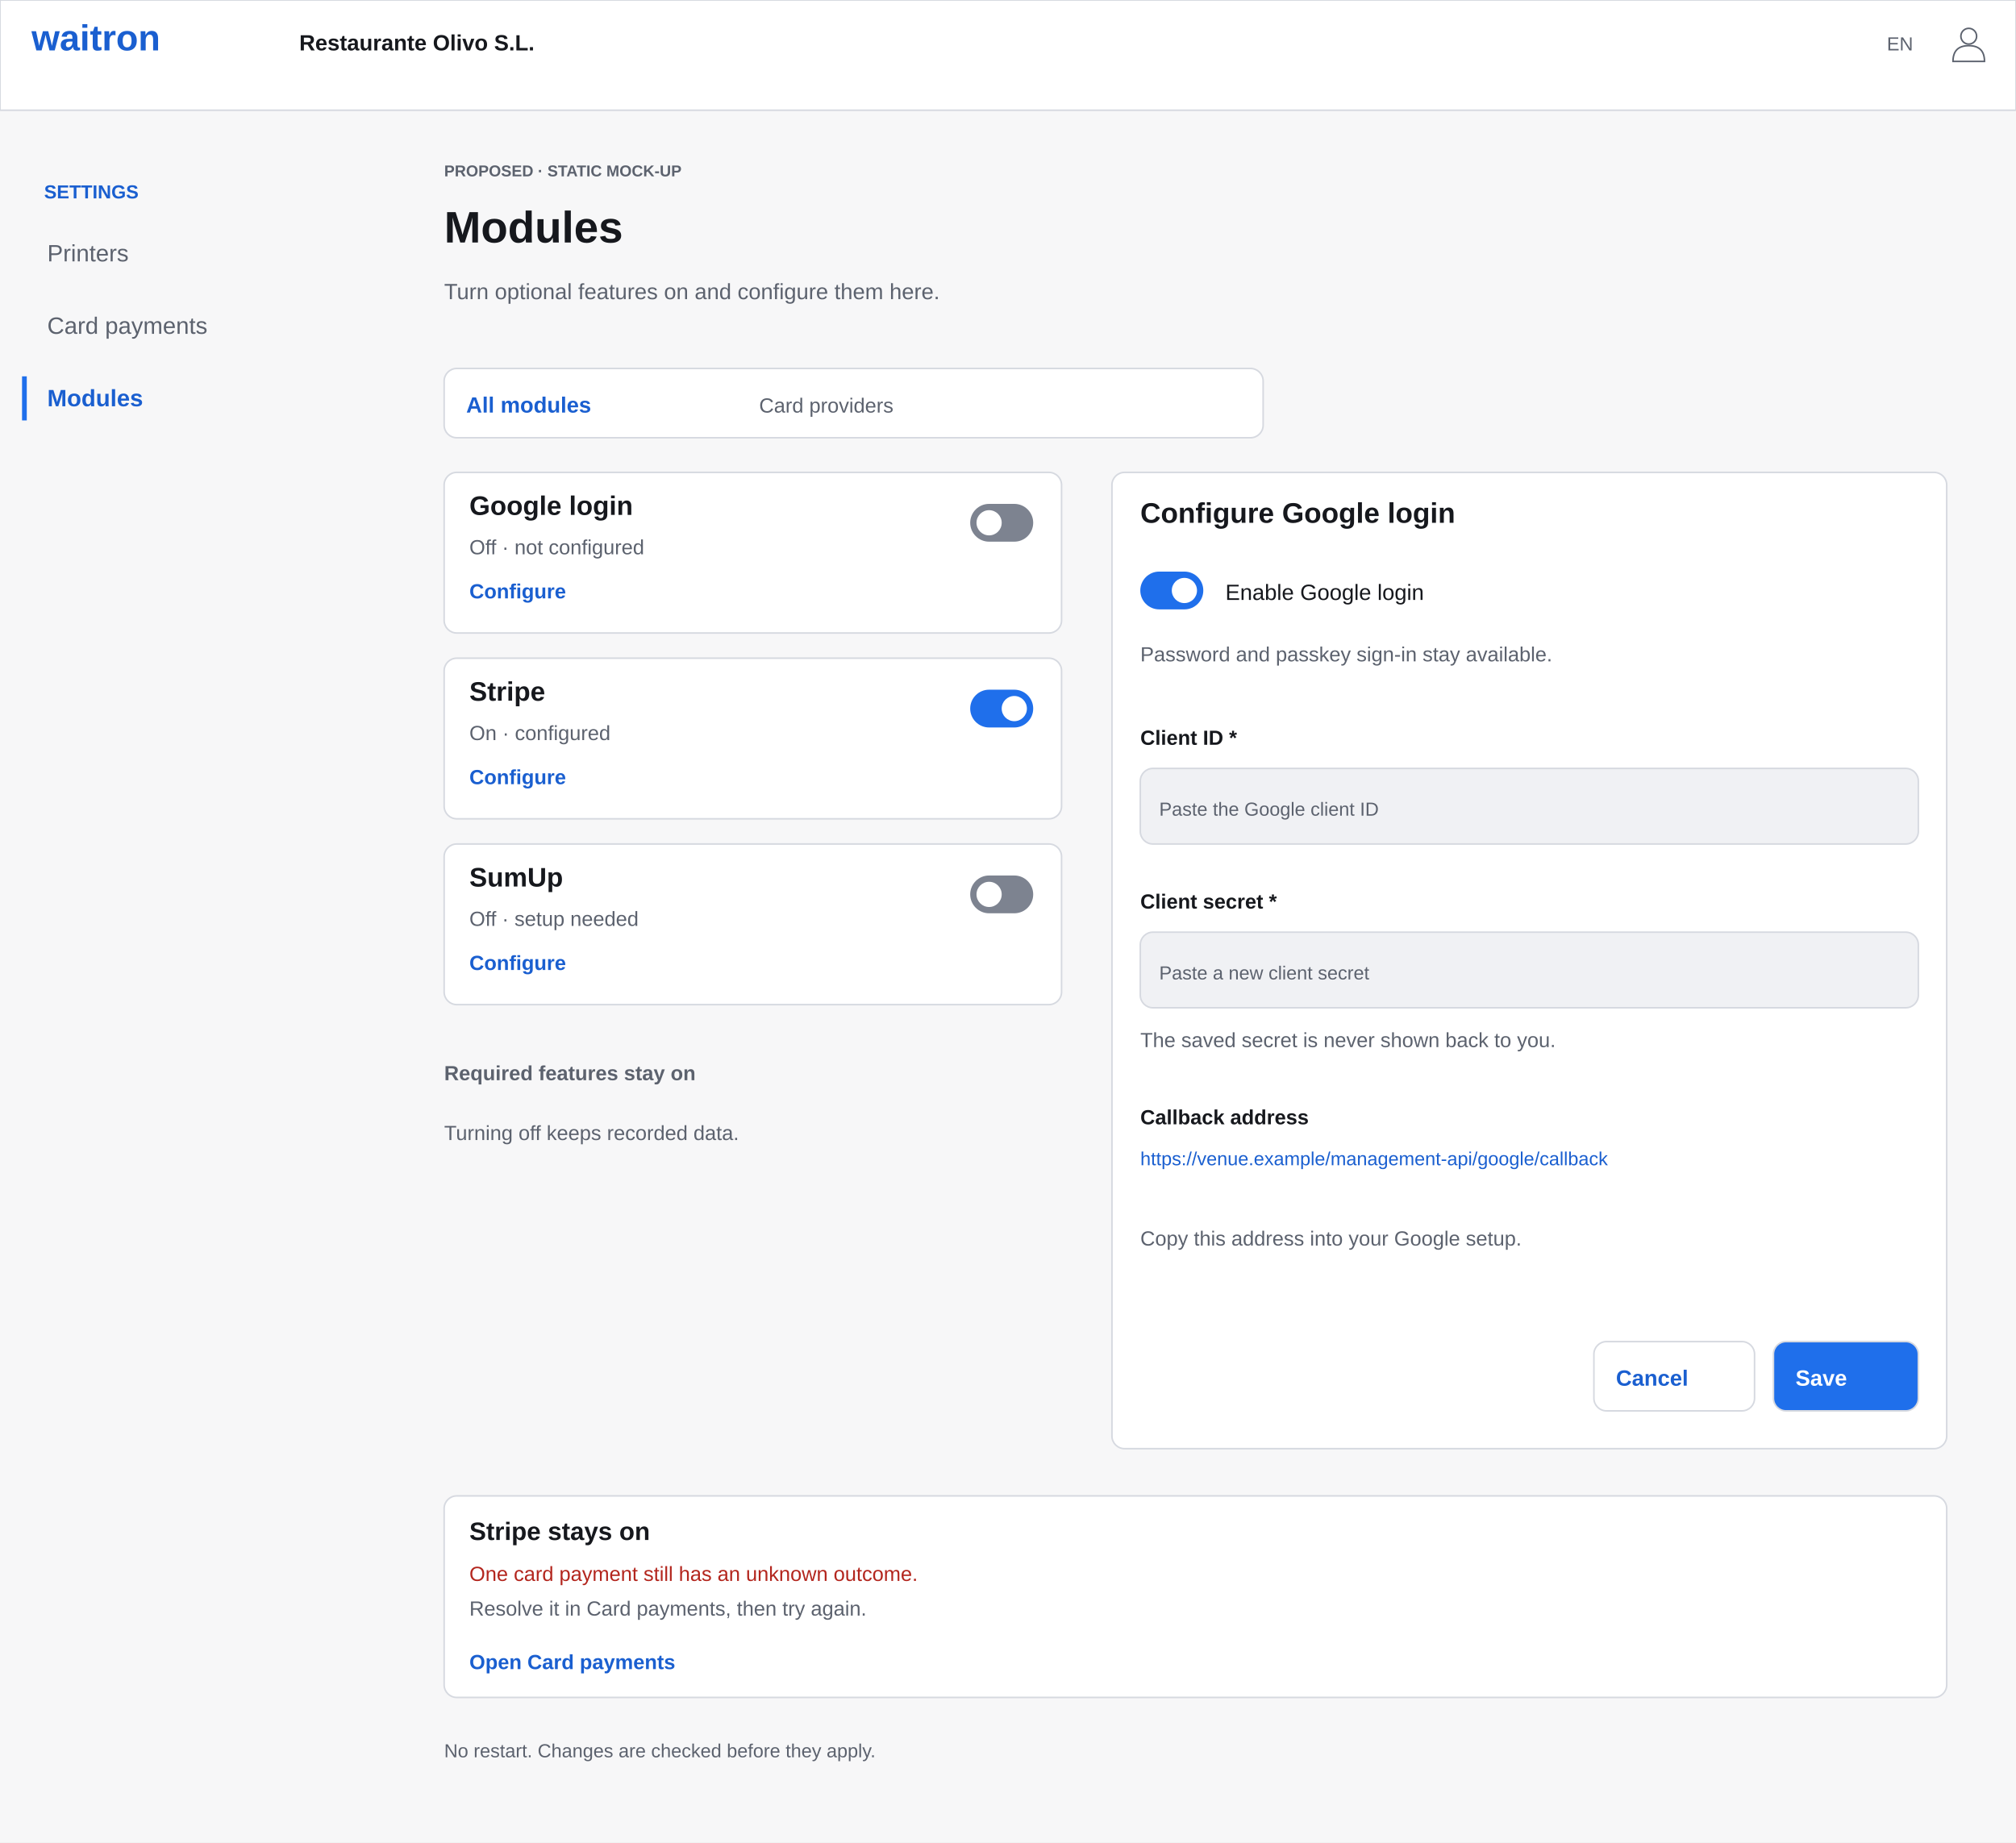
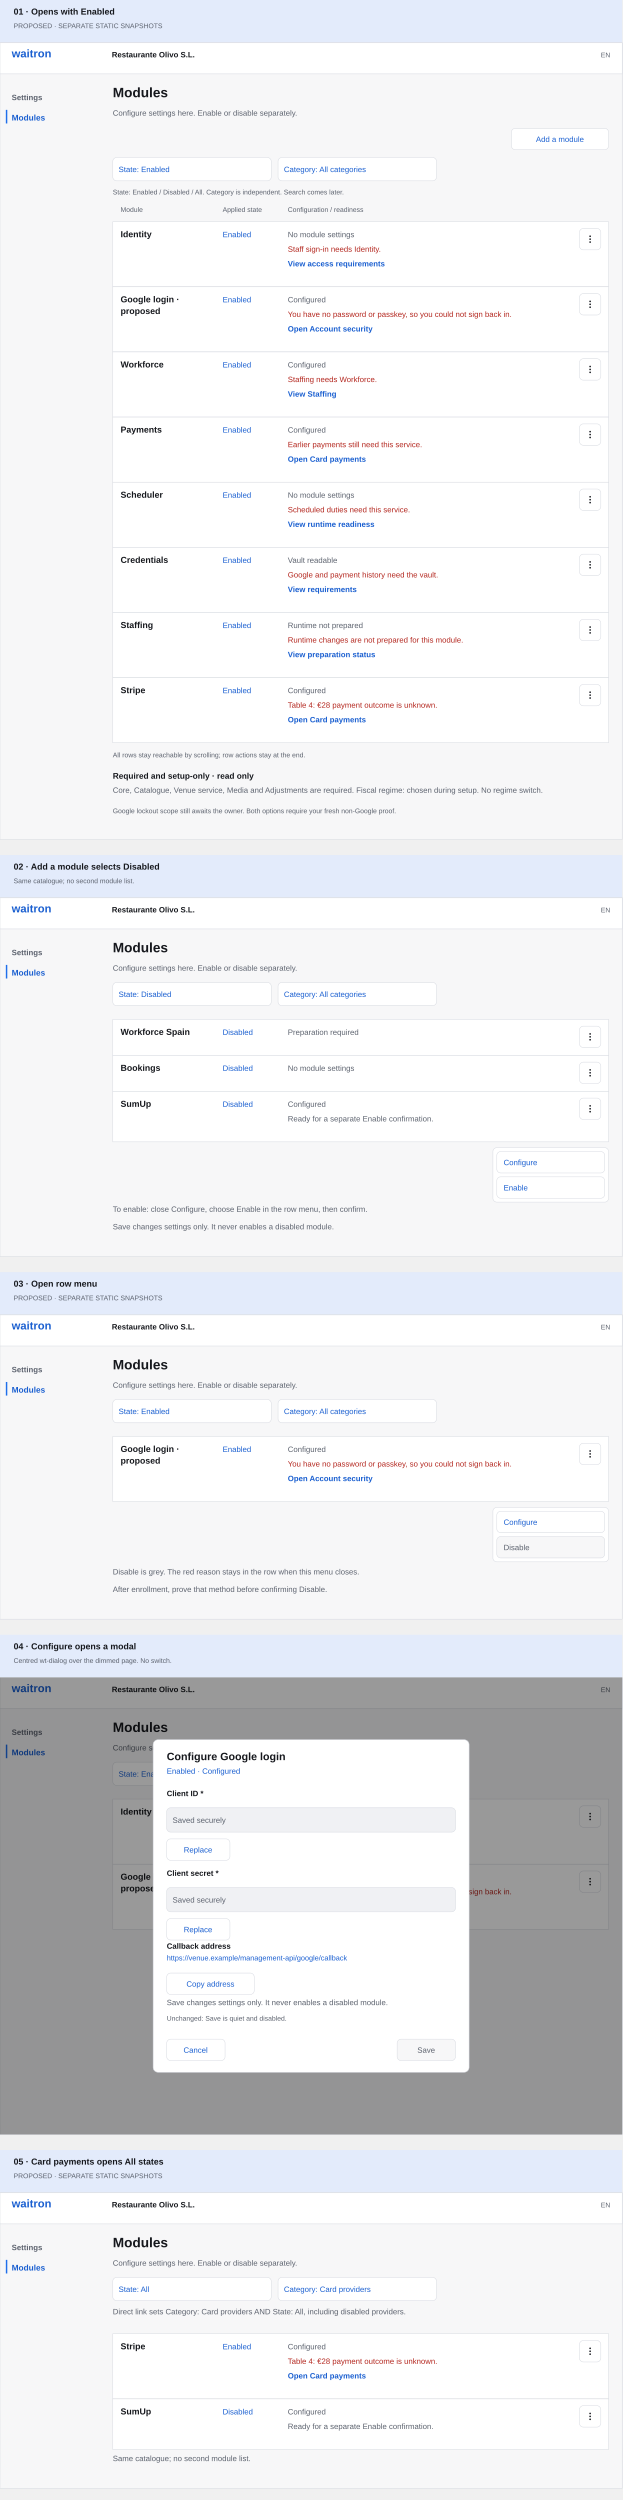
- <svg xmlns="http://www.w3.org/2000/svg" width="1280" height="1170" viewBox="0 0 1280 1170">
+ <svg xmlns="http://www.w3.org/2000/svg" width="1280" height="5143" viewBox="0 0 1280 5143">
  <g font-family="Arial, sans-serif">
-     <rect x="0" y="0" width="1280" height="1170" rx="0" fill="#f7f7f8" />
-     <rect x="0" y="0" width="1280" height="70" rx="0" fill="#ffffff" stroke="#d6d9e0" />
-     <text x="20" y="32" font-size="23" fill="#1a5fd0" font-weight="600">waitron</text>
-     <text x="190" y="32" font-size="14" fill="#16181d" font-weight="600">Restaurante Olivo S.L.</text>
-     <text x="1198" y="32" font-size="12" fill="#5c626e">EN</text>
-     <circle cx="1250" cy="23" r="5" fill="none" stroke="#5c626e" />
-     <path d="M1240,39 Q1240,29 1250,29 Q1260,29 1260,39 Z" fill="none" stroke="#5c626e" />
-     <text x="28" y="126" font-size="12" fill="#1a5fd0" font-weight="600">SETTINGS</text>
-     <text x="30" y="166" font-size="15" fill="#5c626e">Printers</text>
-     <text x="30" y="212" font-size="15" fill="#5c626e">Card payments</text>
-     <text x="30" y="258" font-size="15" fill="#1a5fd0" font-weight="600">Modules</text>
-     <rect x="14" y="239" width="3" height="28" rx="0" fill="#1f6feb" />
-     <text x="282" y="112" font-size="10" fill="#5c626e" font-weight="600">PROPOSED · STATIC MOCK-UP</text>
-     <text x="282" y="154" font-size="28" fill="#16181d" font-weight="600">Modules</text>
-     <text x="282" y="190" font-size="14" fill="#5c626e">Turn optional features on and configure them here.</text>
-     <rect x="282" y="234" width="520" height="44" rx="8" fill="#ffffff" stroke="#d6d9e0" />
-     <text x="296" y="262" font-size="14" fill="#1a5fd0" font-weight="600">All modules</text>
-     <text x="482" y="262" font-size="13" fill="#5c626e">Card providers</text>
-     <rect x="282" y="300" width="392" height="102" rx="8" fill="#ffffff" stroke="#d6d9e0" />
-     <text x="298" y="327" font-size="17" fill="#16181d" font-weight="600">Google login</text>
-     <text x="298" y="352" font-size="13" fill="#5c626e">Off · not configured</text>
-     <text x="298" y="380" font-size="13" fill="#1a5fd0" font-weight="600">Configure</text>
-     <rect x="616" y="320" width="40" height="24" rx="12" fill="#7d8390" />
-     <circle cx="628" cy="332" r="8" fill="#ffffff" />
-     <rect x="282" y="418" width="392" height="102" rx="8" fill="#ffffff" stroke="#d6d9e0" />
-     <text x="298" y="445" font-size="17" fill="#16181d" font-weight="600">Stripe</text>
-     <text x="298" y="470" font-size="13" fill="#5c626e">On · configured</text>
-     <text x="298" y="498" font-size="13" fill="#1a5fd0" font-weight="600">Configure</text>
-     <rect x="616" y="438" width="40" height="24" rx="12" fill="#1f6feb" />
-     <circle cx="644" cy="450" r="8" fill="#ffffff" />
-     <rect x="282" y="536" width="392" height="102" rx="8" fill="#ffffff" stroke="#d6d9e0" />
-     <text x="298" y="563" font-size="17" fill="#16181d" font-weight="600">SumUp</text>
-     <text x="298" y="588" font-size="13" fill="#5c626e">Off · setup needed</text>
-     <text x="298" y="616" font-size="13" fill="#1a5fd0" font-weight="600">Configure</text>
-     <rect x="616" y="556" width="40" height="24" rx="12" fill="#7d8390" />
-     <circle cx="628" cy="568" r="8" fill="#ffffff" />
-     <text x="282" y="686" font-size="13" fill="#5c626e" font-weight="600">Required features stay on</text>
-     <text x="282" y="724" font-size="13" fill="#5c626e">Turning off keeps recorded data.</text>
-     <rect x="706" y="300" width="530" height="620" rx="8" fill="#ffffff" stroke="#d6d9e0" />
-     <text x="724" y="332" font-size="18" fill="#16181d" font-weight="600">Configure Google login</text>
-     <rect x="724" y="363" width="40" height="24" rx="12" fill="#1f6feb" />
-     <circle cx="752" cy="375" r="8" fill="#ffffff" />
-     <text x="778" y="381" font-size="14" fill="#16181d">Enable Google login</text>
-     <text x="724" y="420" font-size="13" fill="#5c626e">Password and passkey sign-in stay available.</text>
-     <text x="724" y="473" font-size="13" fill="#16181d" font-weight="600">Client ID *</text>
-     <rect x="724" y="488" width="494" height="48" rx="8" fill="#f0f1f4" stroke="#d6d9e0" />
-     <text x="736" y="518" font-size="12" fill="#5c626e">Paste the Google client ID</text>
-     <text x="724" y="577" font-size="13" fill="#16181d" font-weight="600">Client secret *</text>
-     <rect x="724" y="592" width="494" height="48" rx="8" fill="#f0f1f4" stroke="#d6d9e0" />
-     <text x="736" y="622" font-size="12" fill="#5c626e">Paste a new client secret</text>
-     <text x="724" y="665" font-size="13" fill="#5c626e">The saved secret is never shown back to you.</text>
-     <text x="724" y="714" font-size="13" fill="#16181d" font-weight="600">Callback address</text>
-     <text x="724" y="740" font-size="12" fill="#1a5fd0">https://venue.example/management-api/google/callback</text>
-     <text x="724" y="791" font-size="13" fill="#5c626e">Copy this address into your Google setup.</text>
-     <rect x="1012" y="852" width="102" height="44" rx="8" fill="#ffffff" stroke="#d6d9e0" />
-     <text x="1026" y="880" font-size="14" fill="#1a5fd0" font-weight="600">Cancel</text>
-     <rect x="1126" y="852" width="92" height="44" rx="8" fill="#1f6feb" stroke="#d6d9e0" />
-     <text x="1140" y="880" font-size="14" fill="#ffffff" font-weight="600">Save</text>
-     <rect x="282" y="950" width="954" height="128" rx="8" fill="#ffffff" stroke="#d6d9e0" />
-     <text x="298" y="978" font-size="16" fill="#16181d" font-weight="600">Stripe stays on</text>
-     <text x="298" y="1004" font-size="13" fill="#b3261e">One card payment still has an unknown outcome.</text>
-     <text x="298" y="1026" font-size="13" fill="#5c626e">Resolve it in Card payments, then try again.</text>
-     <text x="298" y="1060" font-size="13" fill="#1a5fd0" font-weight="600">Open Card payments</text>
-     <text x="282" y="1116" font-size="12" fill="#5c626e">No restart. Changes are checked before they apply.</text>
+     <rect x="0" y="0" width="1280" height="88" rx="0" fill="#e3ebfb" />
+     <text x="28" y="30" font-size="18" fill="#16181d" font-weight="600">01 · Opens with Enabled</text>
+     <text x="28" y="58" font-size="14" fill="#5c626e">PROPOSED · SEPARATE STATIC SNAPSHOTS</text>
+     <rect x="0" y="88" width="1280" height="1639" rx="0" fill="#f7f7f8" stroke="#d6d9e0" />
+     <rect x="0" y="88" width="1280" height="64" rx="0" fill="#ffffff" stroke="#d6d9e0" />
+     <text x="24" y="118" font-size="23" fill="#1a5fd0" font-weight="600">waitron</text>
+     <text x="230" y="118" font-size="16" fill="#16181d" font-weight="600">Restaurante Olivo S.L.</text>
+     <text x="1236" y="118" font-size="14" fill="#5c626e">EN</text>
+     <text x="24" y="206" font-size="16" fill="#5c626e" font-weight="600">Settings</text>
+     <text x="24" y="248" font-size="17" fill="#1a5fd0" font-weight="600">Modules</text>
+     <rect x="12" y="226" width="3" height="28" rx="0" fill="#1f6feb" />
+     <text x="232" y="200" font-size="28" fill="#16181d" font-weight="600">Modules</text>
+     <text x="232" y="238" font-size="16" fill="#5c626e">Configure settings here. Enable or disable separately.</text>
+     <rect x="1052" y="264" width="200" height="44" rx="8" fill="#ffffff" stroke="#d6d9e0" />
+     <text x="1102.5" y="292" font-size="16" fill="#1a5fd0">Add a module</text>
+     <rect x="232" y="324" width="326" height="48" rx="8" fill="#ffffff" stroke="#d6d9e0" />
+     <text x="244" y="354" font-size="16" fill="#1a5fd0">State: Enabled</text>
+     <rect x="572" y="324" width="326" height="48" rx="8" fill="#ffffff" stroke="#d6d9e0" />
+     <text x="584" y="354" font-size="16" fill="#1a5fd0">Category: All categories</text>
+     <text x="232" y="400" font-size="14" fill="#5c626e">State: Enabled / Disabled / All. Category is independent. Search comes later.</text>
+     <text x="248" y="436" font-size="14" fill="#5c626e">Module</text>
+     <text x="458" y="436" font-size="14" fill="#5c626e">Applied state</text>
+     <text x="592" y="436" font-size="14" fill="#5c626e">Configuration / readiness</text>
+     <rect x="232" y="456" width="1020" height="134" rx="0" fill="#ffffff" stroke="#d6d9e0" />
+     <text x="248" y="488" font-size="18" fill="#16181d" font-weight="600">Identity</text>
+     <text x="458" y="488" font-size="16" fill="#1a5fd0">Enabled</text>
+     <text x="592" y="488" font-size="16" fill="#5c626e">No module settings</text>
+     <text x="592" y="518" font-size="16" fill="#b3261e">Staff sign-in needs Identity.</text>
+     <text x="592" y="548" font-size="16" fill="#1a5fd0" font-weight="600">View access requirements</text>
+     <rect x="1192" y="470" width="44" height="44" rx="8" fill="#ffffff" stroke="#d6d9e0" />
+     <circle cx="1214" cy="486" r="1.8" fill="#16181d" />
+     <circle cx="1214" cy="492" r="1.8" fill="#16181d" />
+     <circle cx="1214" cy="498" r="1.8" fill="#16181d" />
+     <rect x="232" y="590" width="1020" height="134" rx="0" fill="#ffffff" stroke="#d6d9e0" />
+     <text x="248" y="622" font-size="18" fill="#16181d" font-weight="600">Google login ·</text>
+     <text x="248" y="646" font-size="18" fill="#16181d" font-weight="600">proposed</text>
+     <text x="458" y="622" font-size="16" fill="#1a5fd0">Enabled</text>
+     <text x="592" y="622" font-size="16" fill="#5c626e">Configured</text>
+     <text x="592" y="652" font-size="16" fill="#b3261e">You have no password or passkey, so you could not sign back in.</text>
+     <text x="592" y="682" font-size="16" fill="#1a5fd0" font-weight="600">Open Account security</text>
+     <rect x="1192" y="604" width="44" height="44" rx="8" fill="#ffffff" stroke="#d6d9e0" />
+     <circle cx="1214" cy="620" r="1.8" fill="#16181d" />
+     <circle cx="1214" cy="626" r="1.8" fill="#16181d" />
+     <circle cx="1214" cy="632" r="1.8" fill="#16181d" />
+     <rect x="232" y="724" width="1020" height="134" rx="0" fill="#ffffff" stroke="#d6d9e0" />
+     <text x="248" y="756" font-size="18" fill="#16181d" font-weight="600">Workforce</text>
+     <text x="458" y="756" font-size="16" fill="#1a5fd0">Enabled</text>
+     <text x="592" y="756" font-size="16" fill="#5c626e">Configured</text>
+     <text x="592" y="786" font-size="16" fill="#b3261e">Staffing needs Workforce.</text>
+     <text x="592" y="816" font-size="16" fill="#1a5fd0" font-weight="600">View Staffing</text>
+     <rect x="1192" y="738" width="44" height="44" rx="8" fill="#ffffff" stroke="#d6d9e0" />
+     <circle cx="1214" cy="754" r="1.8" fill="#16181d" />
+     <circle cx="1214" cy="760" r="1.8" fill="#16181d" />
+     <circle cx="1214" cy="766" r="1.8" fill="#16181d" />
+     <rect x="232" y="858" width="1020" height="134" rx="0" fill="#ffffff" stroke="#d6d9e0" />
+     <text x="248" y="890" font-size="18" fill="#16181d" font-weight="600">Payments</text>
+     <text x="458" y="890" font-size="16" fill="#1a5fd0">Enabled</text>
+     <text x="592" y="890" font-size="16" fill="#5c626e">Configured</text>
+     <text x="592" y="920" font-size="16" fill="#b3261e">Earlier payments still need this service.</text>
+     <text x="592" y="950" font-size="16" fill="#1a5fd0" font-weight="600">Open Card payments</text>
+     <rect x="1192" y="872" width="44" height="44" rx="8" fill="#ffffff" stroke="#d6d9e0" />
+     <circle cx="1214" cy="888" r="1.8" fill="#16181d" />
+     <circle cx="1214" cy="894" r="1.8" fill="#16181d" />
+     <circle cx="1214" cy="900" r="1.8" fill="#16181d" />
+     <rect x="232" y="992" width="1020" height="134" rx="0" fill="#ffffff" stroke="#d6d9e0" />
+     <text x="248" y="1024" font-size="18" fill="#16181d" font-weight="600">Scheduler</text>
+     <text x="458" y="1024" font-size="16" fill="#1a5fd0">Enabled</text>
+     <text x="592" y="1024" font-size="16" fill="#5c626e">No module settings</text>
+     <text x="592" y="1054" font-size="16" fill="#b3261e">Scheduled duties need this service.</text>
+     <text x="592" y="1084" font-size="16" fill="#1a5fd0" font-weight="600">View runtime readiness</text>
+     <rect x="1192" y="1006" width="44" height="44" rx="8" fill="#ffffff" stroke="#d6d9e0" />
+     <circle cx="1214" cy="1022" r="1.8" fill="#16181d" />
+     <circle cx="1214" cy="1028" r="1.8" fill="#16181d" />
+     <circle cx="1214" cy="1034" r="1.8" fill="#16181d" />
+     <rect x="232" y="1126" width="1020" height="134" rx="0" fill="#ffffff" stroke="#d6d9e0" />
+     <text x="248" y="1158" font-size="18" fill="#16181d" font-weight="600">Credentials</text>
+     <text x="458" y="1158" font-size="16" fill="#1a5fd0">Enabled</text>
+     <text x="592" y="1158" font-size="16" fill="#5c626e">Vault readable</text>
+     <text x="592" y="1188" font-size="16" fill="#b3261e">Google and payment history need the vault.</text>
+     <text x="592" y="1218" font-size="16" fill="#1a5fd0" font-weight="600">View requirements</text>
+     <rect x="1192" y="1140" width="44" height="44" rx="8" fill="#ffffff" stroke="#d6d9e0" />
+     <circle cx="1214" cy="1156" r="1.8" fill="#16181d" />
+     <circle cx="1214" cy="1162" r="1.8" fill="#16181d" />
+     <circle cx="1214" cy="1168" r="1.8" fill="#16181d" />
+     <rect x="232" y="1260" width="1020" height="134" rx="0" fill="#ffffff" stroke="#d6d9e0" />
+     <text x="248" y="1292" font-size="18" fill="#16181d" font-weight="600">Staffing</text>
+     <text x="458" y="1292" font-size="16" fill="#1a5fd0">Enabled</text>
+     <text x="592" y="1292" font-size="16" fill="#5c626e">Runtime not prepared</text>
+     <text x="592" y="1322" font-size="16" fill="#b3261e">Runtime changes are not prepared for this module.</text>
+     <text x="592" y="1352" font-size="16" fill="#1a5fd0" font-weight="600">View preparation status</text>
+     <rect x="1192" y="1274" width="44" height="44" rx="8" fill="#ffffff" stroke="#d6d9e0" />
+     <circle cx="1214" cy="1290" r="1.8" fill="#16181d" />
+     <circle cx="1214" cy="1296" r="1.8" fill="#16181d" />
+     <circle cx="1214" cy="1302" r="1.8" fill="#16181d" />
+     <rect x="232" y="1394" width="1020" height="134" rx="0" fill="#ffffff" stroke="#d6d9e0" />
+     <text x="248" y="1426" font-size="18" fill="#16181d" font-weight="600">Stripe</text>
+     <text x="458" y="1426" font-size="16" fill="#1a5fd0">Enabled</text>
+     <text x="592" y="1426" font-size="16" fill="#5c626e">Configured</text>
+     <text x="592" y="1456" font-size="16" fill="#b3261e">Table 4: €28 payment outcome is unknown.</text>
+     <text x="592" y="1486" font-size="16" fill="#1a5fd0" font-weight="600">Open Card payments</text>
+     <rect x="1192" y="1408" width="44" height="44" rx="8" fill="#ffffff" stroke="#d6d9e0" />
+     <circle cx="1214" cy="1424" r="1.8" fill="#16181d" />
+     <circle cx="1214" cy="1430" r="1.8" fill="#16181d" />
+     <circle cx="1214" cy="1436" r="1.8" fill="#16181d" />
+     <text x="232" y="1558" font-size="14" fill="#5c626e">All rows stay reachable by scrolling; row actions stay at the end.</text>
+     <text x="232" y="1602" font-size="17" fill="#16181d" font-weight="600">Required and setup-only · read only</text>
+     <text x="232" y="1631" font-size="16" fill="#5c626e">Core, Catalogue, Venue service, Media and Adjustments are required. Fiscal regime: chosen during setup. No regime switch.</text>
+     <text x="232" y="1673" font-size="14" fill="#5c626e">Google lockout scope still awaits the owner. Both options require your fresh non-Google proof.</text>
+     <rect x="0" y="1759" width="1280" height="88" rx="0" fill="#e3ebfb" />
+     <text x="28" y="1789" font-size="18" fill="#16181d" font-weight="600">02 · Add a module selects Disabled</text>
+     <text x="28" y="1817" font-size="14" fill="#5c626e">Same catalogue; no second module list.</text>
+     <rect x="0" y="1847" width="1280" height="738" rx="0" fill="#f7f7f8" stroke="#d6d9e0" />
+     <rect x="0" y="1847" width="1280" height="64" rx="0" fill="#ffffff" stroke="#d6d9e0" />
+     <text x="24" y="1877" font-size="23" fill="#1a5fd0" font-weight="600">waitron</text>
+     <text x="230" y="1877" font-size="16" fill="#16181d" font-weight="600">Restaurante Olivo S.L.</text>
+     <text x="1236" y="1877" font-size="14" fill="#5c626e">EN</text>
+     <text x="24" y="1965" font-size="16" fill="#5c626e" font-weight="600">Settings</text>
+     <text x="24" y="2007" font-size="17" fill="#1a5fd0" font-weight="600">Modules</text>
+     <rect x="12" y="1985" width="3" height="28" rx="0" fill="#1f6feb" />
+     <text x="232" y="1959" font-size="28" fill="#16181d" font-weight="600">Modules</text>
+     <text x="232" y="1997" font-size="16" fill="#5c626e">Configure settings here. Enable or disable separately.</text>
+     <rect x="232" y="2021" width="326" height="48" rx="8" fill="#ffffff" stroke="#d6d9e0" />
+     <text x="244" y="2051" font-size="16" fill="#1a5fd0">State: Disabled</text>
+     <rect x="572" y="2021" width="326" height="48" rx="8" fill="#ffffff" stroke="#d6d9e0" />
+     <text x="584" y="2051" font-size="16" fill="#1a5fd0">Category: All categories</text>
+     <rect x="232" y="2097" width="1020" height="74" rx="0" fill="#ffffff" stroke="#d6d9e0" />
+     <text x="248" y="2129" font-size="18" fill="#16181d" font-weight="600">Workforce Spain</text>
+     <text x="458" y="2129" font-size="16" fill="#1a5fd0">Disabled</text>
+     <text x="592" y="2129" font-size="16" fill="#5c626e">Preparation required</text>
+     <rect x="1192" y="2111" width="44" height="44" rx="8" fill="#ffffff" stroke="#d6d9e0" />
+     <circle cx="1214" cy="2127" r="1.8" fill="#16181d" />
+     <circle cx="1214" cy="2133" r="1.8" fill="#16181d" />
+     <circle cx="1214" cy="2139" r="1.8" fill="#16181d" />
+     <rect x="232" y="2171" width="1020" height="74" rx="0" fill="#ffffff" stroke="#d6d9e0" />
+     <text x="248" y="2203" font-size="18" fill="#16181d" font-weight="600">Bookings</text>
+     <text x="458" y="2203" font-size="16" fill="#1a5fd0">Disabled</text>
+     <text x="592" y="2203" font-size="16" fill="#5c626e">No module settings</text>
+     <rect x="1192" y="2185" width="44" height="44" rx="8" fill="#ffffff" stroke="#d6d9e0" />
+     <circle cx="1214" cy="2201" r="1.8" fill="#16181d" />
+     <circle cx="1214" cy="2207" r="1.8" fill="#16181d" />
+     <circle cx="1214" cy="2213" r="1.8" fill="#16181d" />
+     <rect x="232" y="2245" width="1020" height="104" rx="0" fill="#ffffff" stroke="#d6d9e0" />
+     <text x="248" y="2277" font-size="18" fill="#16181d" font-weight="600">SumUp</text>
+     <text x="458" y="2277" font-size="16" fill="#1a5fd0">Disabled</text>
+     <text x="592" y="2277" font-size="16" fill="#5c626e">Configured</text>
+     <text x="592" y="2307" font-size="16" fill="#5c626e">Ready for a separate Enable confirmation.</text>
+     <rect x="1192" y="2259" width="44" height="44" rx="8" fill="#ffffff" stroke="#d6d9e0" />
+     <circle cx="1214" cy="2275" r="1.8" fill="#16181d" />
+     <circle cx="1214" cy="2281" r="1.8" fill="#16181d" />
+     <circle cx="1214" cy="2287" r="1.8" fill="#16181d" />
+     <rect x="1014" y="2361" width="238" height="112" rx="8" fill="#ffffff" stroke="#d6d9e0" />
+     <rect x="1022" y="2369" width="222" height="44" rx="8" fill="#ffffff" stroke="#d6d9e0" />
+     <text x="1036" y="2397" font-size="16" fill="#1a5fd0">Configure</text>
+     <rect x="1022" y="2421" width="222" height="44" rx="8" fill="#ffffff" stroke="#d6d9e0" />
+     <text x="1036" y="2449" font-size="16" fill="#1a5fd0">Enable</text>
+     <text x="232" y="2493" font-size="16" fill="#5c626e">To enable: close Configure, choose Enable in the row menu, then confirm.</text>
+     <text x="232" y="2529" font-size="16" fill="#5c626e">Save changes settings only. It never enables a disabled module.</text>
+     <rect x="0" y="2617" width="1280" height="88" rx="0" fill="#e3ebfb" />
+     <text x="28" y="2647" font-size="18" fill="#16181d" font-weight="600">03 · Open row menu</text>
+     <text x="28" y="2675" font-size="14" fill="#5c626e">PROPOSED · SEPARATE STATIC SNAPSHOTS</text>
+     <rect x="0" y="2705" width="1280" height="626" rx="0" fill="#f7f7f8" stroke="#d6d9e0" />
+     <rect x="0" y="2705" width="1280" height="64" rx="0" fill="#ffffff" stroke="#d6d9e0" />
+     <text x="24" y="2735" font-size="23" fill="#1a5fd0" font-weight="600">waitron</text>
+     <text x="230" y="2735" font-size="16" fill="#16181d" font-weight="600">Restaurante Olivo S.L.</text>
+     <text x="1236" y="2735" font-size="14" fill="#5c626e">EN</text>
+     <text x="24" y="2823" font-size="16" fill="#5c626e" font-weight="600">Settings</text>
+     <text x="24" y="2865" font-size="17" fill="#1a5fd0" font-weight="600">Modules</text>
+     <rect x="12" y="2843" width="3" height="28" rx="0" fill="#1f6feb" />
+     <text x="232" y="2817" font-size="28" fill="#16181d" font-weight="600">Modules</text>
+     <text x="232" y="2855" font-size="16" fill="#5c626e">Configure settings here. Enable or disable separately.</text>
+     <rect x="232" y="2879" width="326" height="48" rx="8" fill="#ffffff" stroke="#d6d9e0" />
+     <text x="244" y="2909" font-size="16" fill="#1a5fd0">State: Enabled</text>
+     <rect x="572" y="2879" width="326" height="48" rx="8" fill="#ffffff" stroke="#d6d9e0" />
+     <text x="584" y="2909" font-size="16" fill="#1a5fd0">Category: All categories</text>
+     <rect x="232" y="2955" width="1020" height="134" rx="0" fill="#ffffff" stroke="#d6d9e0" />
+     <text x="248" y="2987" font-size="18" fill="#16181d" font-weight="600">Google login ·</text>
+     <text x="248" y="3011" font-size="18" fill="#16181d" font-weight="600">proposed</text>
+     <text x="458" y="2987" font-size="16" fill="#1a5fd0">Enabled</text>
+     <text x="592" y="2987" font-size="16" fill="#5c626e">Configured</text>
+     <text x="592" y="3017" font-size="16" fill="#b3261e">You have no password or passkey, so you could not sign back in.</text>
+     <text x="592" y="3047" font-size="16" fill="#1a5fd0" font-weight="600">Open Account security</text>
+     <rect x="1192" y="2969" width="44" height="44" rx="8" fill="#ffffff" stroke="#d6d9e0" />
+     <circle cx="1214" cy="2985" r="1.8" fill="#16181d" />
+     <circle cx="1214" cy="2991" r="1.8" fill="#16181d" />
+     <circle cx="1214" cy="2997" r="1.8" fill="#16181d" />
+     <rect x="1014" y="3101" width="238" height="112" rx="8" fill="#ffffff" stroke="#d6d9e0" />
+     <rect x="1022" y="3109" width="222" height="44" rx="8" fill="#ffffff" stroke="#d6d9e0" />
+     <text x="1036" y="3137" font-size="16" fill="#1a5fd0">Configure</text>
+     <rect x="1022" y="3161" width="222" height="44" rx="8" fill="#f7f7f8" stroke="#d6d9e0" />
+     <text x="1036" y="3189" font-size="16" fill="#5c626e">Disable</text>
+     <text x="232" y="3239" font-size="16" fill="#5c626e">Disable is grey. The red reason stays in the row when this menu closes.</text>
+     <text x="232" y="3275" font-size="16" fill="#5c626e">After enrollment, prove that method before confirming Disable.</text>
+     <rect x="0" y="3363" width="1280" height="88" rx="0" fill="#e3ebfb" />
+     <text x="28" y="3393" font-size="18" fill="#16181d" font-weight="600">04 · Configure opens a modal</text>
+     <text x="28" y="3421" font-size="14" fill="#5c626e">Centred wt-dialog over the dimmed page. No switch.</text>
+     <rect x="0" y="3451" width="1280" height="940" rx="0" fill="#f7f7f8" stroke="#d6d9e0" />
+     <rect x="0" y="3451" width="1280" height="64" rx="0" fill="#ffffff" stroke="#d6d9e0" />
+     <text x="24" y="3481" font-size="23" fill="#1a5fd0" font-weight="600">waitron</text>
+     <text x="230" y="3481" font-size="16" fill="#16181d" font-weight="600">Restaurante Olivo S.L.</text>
+     <text x="1236" y="3481" font-size="14" fill="#5c626e">EN</text>
+     <text x="24" y="3569" font-size="16" fill="#5c626e" font-weight="600">Settings</text>
+     <text x="24" y="3611" font-size="17" fill="#1a5fd0" font-weight="600">Modules</text>
+     <rect x="12" y="3589" width="3" height="28" rx="0" fill="#1f6feb" />
+     <text x="232" y="3563" font-size="28" fill="#16181d" font-weight="600">Modules</text>
+     <text x="232" y="3601" font-size="16" fill="#5c626e">Configure settings here. Enable or disable separately.</text>
+     <rect x="232" y="3625" width="326" height="48" rx="8" fill="#ffffff" stroke="#d6d9e0" />
+     <text x="244" y="3655" font-size="16" fill="#1a5fd0">State: Enabled</text>
+     <rect x="572" y="3625" width="326" height="48" rx="8" fill="#ffffff" stroke="#d6d9e0" />
+     <text x="584" y="3655" font-size="16" fill="#1a5fd0">Category: All categories</text>
+     <rect x="232" y="3701" width="1020" height="134" rx="0" fill="#ffffff" stroke="#d6d9e0" />
+     <text x="248" y="3733" font-size="18" fill="#16181d" font-weight="600">Identity</text>
+     <text x="458" y="3733" font-size="16" fill="#1a5fd0">Enabled</text>
+     <text x="592" y="3733" font-size="16" fill="#5c626e">No module settings</text>
+     <text x="592" y="3763" font-size="16" fill="#b3261e">Staff sign-in needs Identity.</text>
+     <text x="592" y="3793" font-size="16" fill="#1a5fd0" font-weight="600">View access requirements</text>
+     <rect x="1192" y="3715" width="44" height="44" rx="8" fill="#ffffff" stroke="#d6d9e0" />
+     <circle cx="1214" cy="3731" r="1.8" fill="#16181d" />
+     <circle cx="1214" cy="3737" r="1.8" fill="#16181d" />
+     <circle cx="1214" cy="3743" r="1.8" fill="#16181d" />
+     <rect x="232" y="3835" width="1020" height="134" rx="0" fill="#ffffff" stroke="#d6d9e0" />
+     <text x="248" y="3867" font-size="18" fill="#16181d" font-weight="600">Google login ·</text>
+     <text x="248" y="3891" font-size="18" fill="#16181d" font-weight="600">proposed</text>
+     <text x="458" y="3867" font-size="16" fill="#1a5fd0">Enabled</text>
+     <text x="592" y="3867" font-size="16" fill="#5c626e">Configured</text>
+     <text x="592" y="3897" font-size="16" fill="#b3261e">You have no password or passkey, so you could not sign back in.</text>
+     <text x="592" y="3927" font-size="16" fill="#1a5fd0" font-weight="600">Open Account security</text>
+     <rect x="1192" y="3849" width="44" height="44" rx="8" fill="#ffffff" stroke="#d6d9e0" />
+     <circle cx="1214" cy="3865" r="1.8" fill="#16181d" />
+     <circle cx="1214" cy="3871" r="1.8" fill="#16181d" />
+     <circle cx="1214" cy="3877" r="1.8" fill="#16181d" />
+     <rect x="0" y="3451" width="1280" height="940" fill="rgb(0 0 0 / 0.4)" />
+     <g transform="translate(0 128.0)">
+       <rect x="315.0" y="3451" width="650" height="684" rx="10" fill="#ffffff" stroke="#d6d9e0" />
+       <text x="343.0" y="3493" font-size="22" fill="#16181d" font-weight="600">Configure Google login</text>
+       <text x="343.0" y="3521" font-size="16" fill="#1a5fd0">Enabled · Configured</text>
+       <text x="343.0" y="3567" font-size="16" fill="#16181d" font-weight="600">Client ID *</text>
+       <rect x="343.0" y="3591" width="594" height="50" rx="8" fill="#f0f1f4" stroke="#d6d9e0" />
+       <text x="355.0" y="3622" font-size="16" fill="#5c626e">Saved securely</text>
+       <rect x="343.0" y="3655" width="130" height="44" rx="8" fill="#ffffff" stroke="#d6d9e0" />
+       <text x="378.0" y="3683" font-size="16" fill="#1a5fd0">Replace</text>
+       <text x="343.0" y="3731" font-size="16" fill="#16181d" font-weight="600">Client secret *</text>
+       <rect x="343.0" y="3755" width="594" height="50" rx="8" fill="#f0f1f4" stroke="#d6d9e0" />
+       <text x="355.0" y="3786" font-size="16" fill="#5c626e">Saved securely</text>
+       <rect x="343.0" y="3819" width="130" height="44" rx="8" fill="#ffffff" stroke="#d6d9e0" />
+       <text x="378.0" y="3847" font-size="16" fill="#1a5fd0">Replace</text>
+       <text x="343.0" y="3881" font-size="16" fill="#16181d" font-weight="600">Callback address</text>
+       <text x="343.0" y="3905" font-size="15" fill="#1a5fd0">https://venue.example/management-api/google/callback</text>
+       <rect x="343.0" y="3931" width="180" height="44" rx="8" fill="#ffffff" stroke="#d6d9e0" />
+       <text x="383.5" y="3959" font-size="16" fill="#1a5fd0">Copy address</text>
+       <text x="343.0" y="3997" font-size="16" fill="#5c626e">Save changes settings only. It never enables a disabled module.</text>
+       <text x="343.0" y="4029" font-size="14" fill="#5c626e">Unchanged: Save is quiet and disabled.</text>
+       <rect x="343.0" y="4067" width="120" height="44" rx="8" fill="#ffffff" stroke="#d6d9e0" />
+       <text x="377.5" y="4095" font-size="16" fill="#1a5fd0">Cancel</text>
+       <rect x="817.0" y="4067" width="120" height="44" rx="8" fill="#f7f7f8" stroke="#d6d9e0" />
+       <text x="858.5" y="4095" font-size="16" fill="#5c626e">Save</text>
+     </g>
+     <rect x="0" y="4423" width="1280" height="88" rx="0" fill="#e3ebfb" />
+     <text x="28" y="4453" font-size="18" fill="#16181d" font-weight="600">05 · Card payments opens All states</text>
+     <text x="28" y="4481" font-size="14" fill="#5c626e">PROPOSED · SEPARATE STATIC SNAPSHOTS</text>
+     <rect x="0" y="4511" width="1280" height="608" rx="0" fill="#f7f7f8" stroke="#d6d9e0" />
+     <rect x="0" y="4511" width="1280" height="64" rx="0" fill="#ffffff" stroke="#d6d9e0" />
+     <text x="24" y="4541" font-size="23" fill="#1a5fd0" font-weight="600">waitron</text>
+     <text x="230" y="4541" font-size="16" fill="#16181d" font-weight="600">Restaurante Olivo S.L.</text>
+     <text x="1236" y="4541" font-size="14" fill="#5c626e">EN</text>
+     <text x="24" y="4629" font-size="16" fill="#5c626e" font-weight="600">Settings</text>
+     <text x="24" y="4671" font-size="17" fill="#1a5fd0" font-weight="600">Modules</text>
+     <rect x="12" y="4649" width="3" height="28" rx="0" fill="#1f6feb" />
+     <text x="232" y="4623" font-size="28" fill="#16181d" font-weight="600">Modules</text>
+     <text x="232" y="4661" font-size="16" fill="#5c626e">Configure settings here. Enable or disable separately.</text>
+     <rect x="232" y="4685" width="326" height="48" rx="8" fill="#ffffff" stroke="#d6d9e0" />
+     <text x="244" y="4715" font-size="16" fill="#1a5fd0">State: All</text>
+     <rect x="572" y="4685" width="326" height="48" rx="8" fill="#ffffff" stroke="#d6d9e0" />
+     <text x="584" y="4715" font-size="16" fill="#1a5fd0">Category: Card providers</text>
+     <text x="232" y="4761" font-size="16" fill="#5c626e">Direct link sets Category: Card providers AND State: All, including disabled providers.</text>
+     <rect x="232" y="4801" width="1020" height="134" rx="0" fill="#ffffff" stroke="#d6d9e0" />
+     <text x="248" y="4833" font-size="18" fill="#16181d" font-weight="600">Stripe</text>
+     <text x="458" y="4833" font-size="16" fill="#1a5fd0">Enabled</text>
+     <text x="592" y="4833" font-size="16" fill="#5c626e">Configured</text>
+     <text x="592" y="4863" font-size="16" fill="#b3261e">Table 4: €28 payment outcome is unknown.</text>
+     <text x="592" y="4893" font-size="16" fill="#1a5fd0" font-weight="600">Open Card payments</text>
+     <rect x="1192" y="4815" width="44" height="44" rx="8" fill="#ffffff" stroke="#d6d9e0" />
+     <circle cx="1214" cy="4831" r="1.8" fill="#16181d" />
+     <circle cx="1214" cy="4837" r="1.8" fill="#16181d" />
+     <circle cx="1214" cy="4843" r="1.8" fill="#16181d" />
+     <rect x="232" y="4935" width="1020" height="104" rx="0" fill="#ffffff" stroke="#d6d9e0" />
+     <text x="248" y="4967" font-size="18" fill="#16181d" font-weight="600">SumUp</text>
+     <text x="458" y="4967" font-size="16" fill="#1a5fd0">Disabled</text>
+     <text x="592" y="4967" font-size="16" fill="#5c626e">Configured</text>
+     <text x="592" y="4997" font-size="16" fill="#5c626e">Ready for a separate Enable confirmation.</text>
+     <rect x="1192" y="4949" width="44" height="44" rx="8" fill="#ffffff" stroke="#d6d9e0" />
+     <circle cx="1214" cy="4965" r="1.8" fill="#16181d" />
+     <circle cx="1214" cy="4971" r="1.8" fill="#16181d" />
+     <circle cx="1214" cy="4977" r="1.8" fill="#16181d" />
+     <text x="232" y="5063" font-size="16" fill="#5c626e">Same catalogue; no second module list.</text>
  </g>
</svg>
